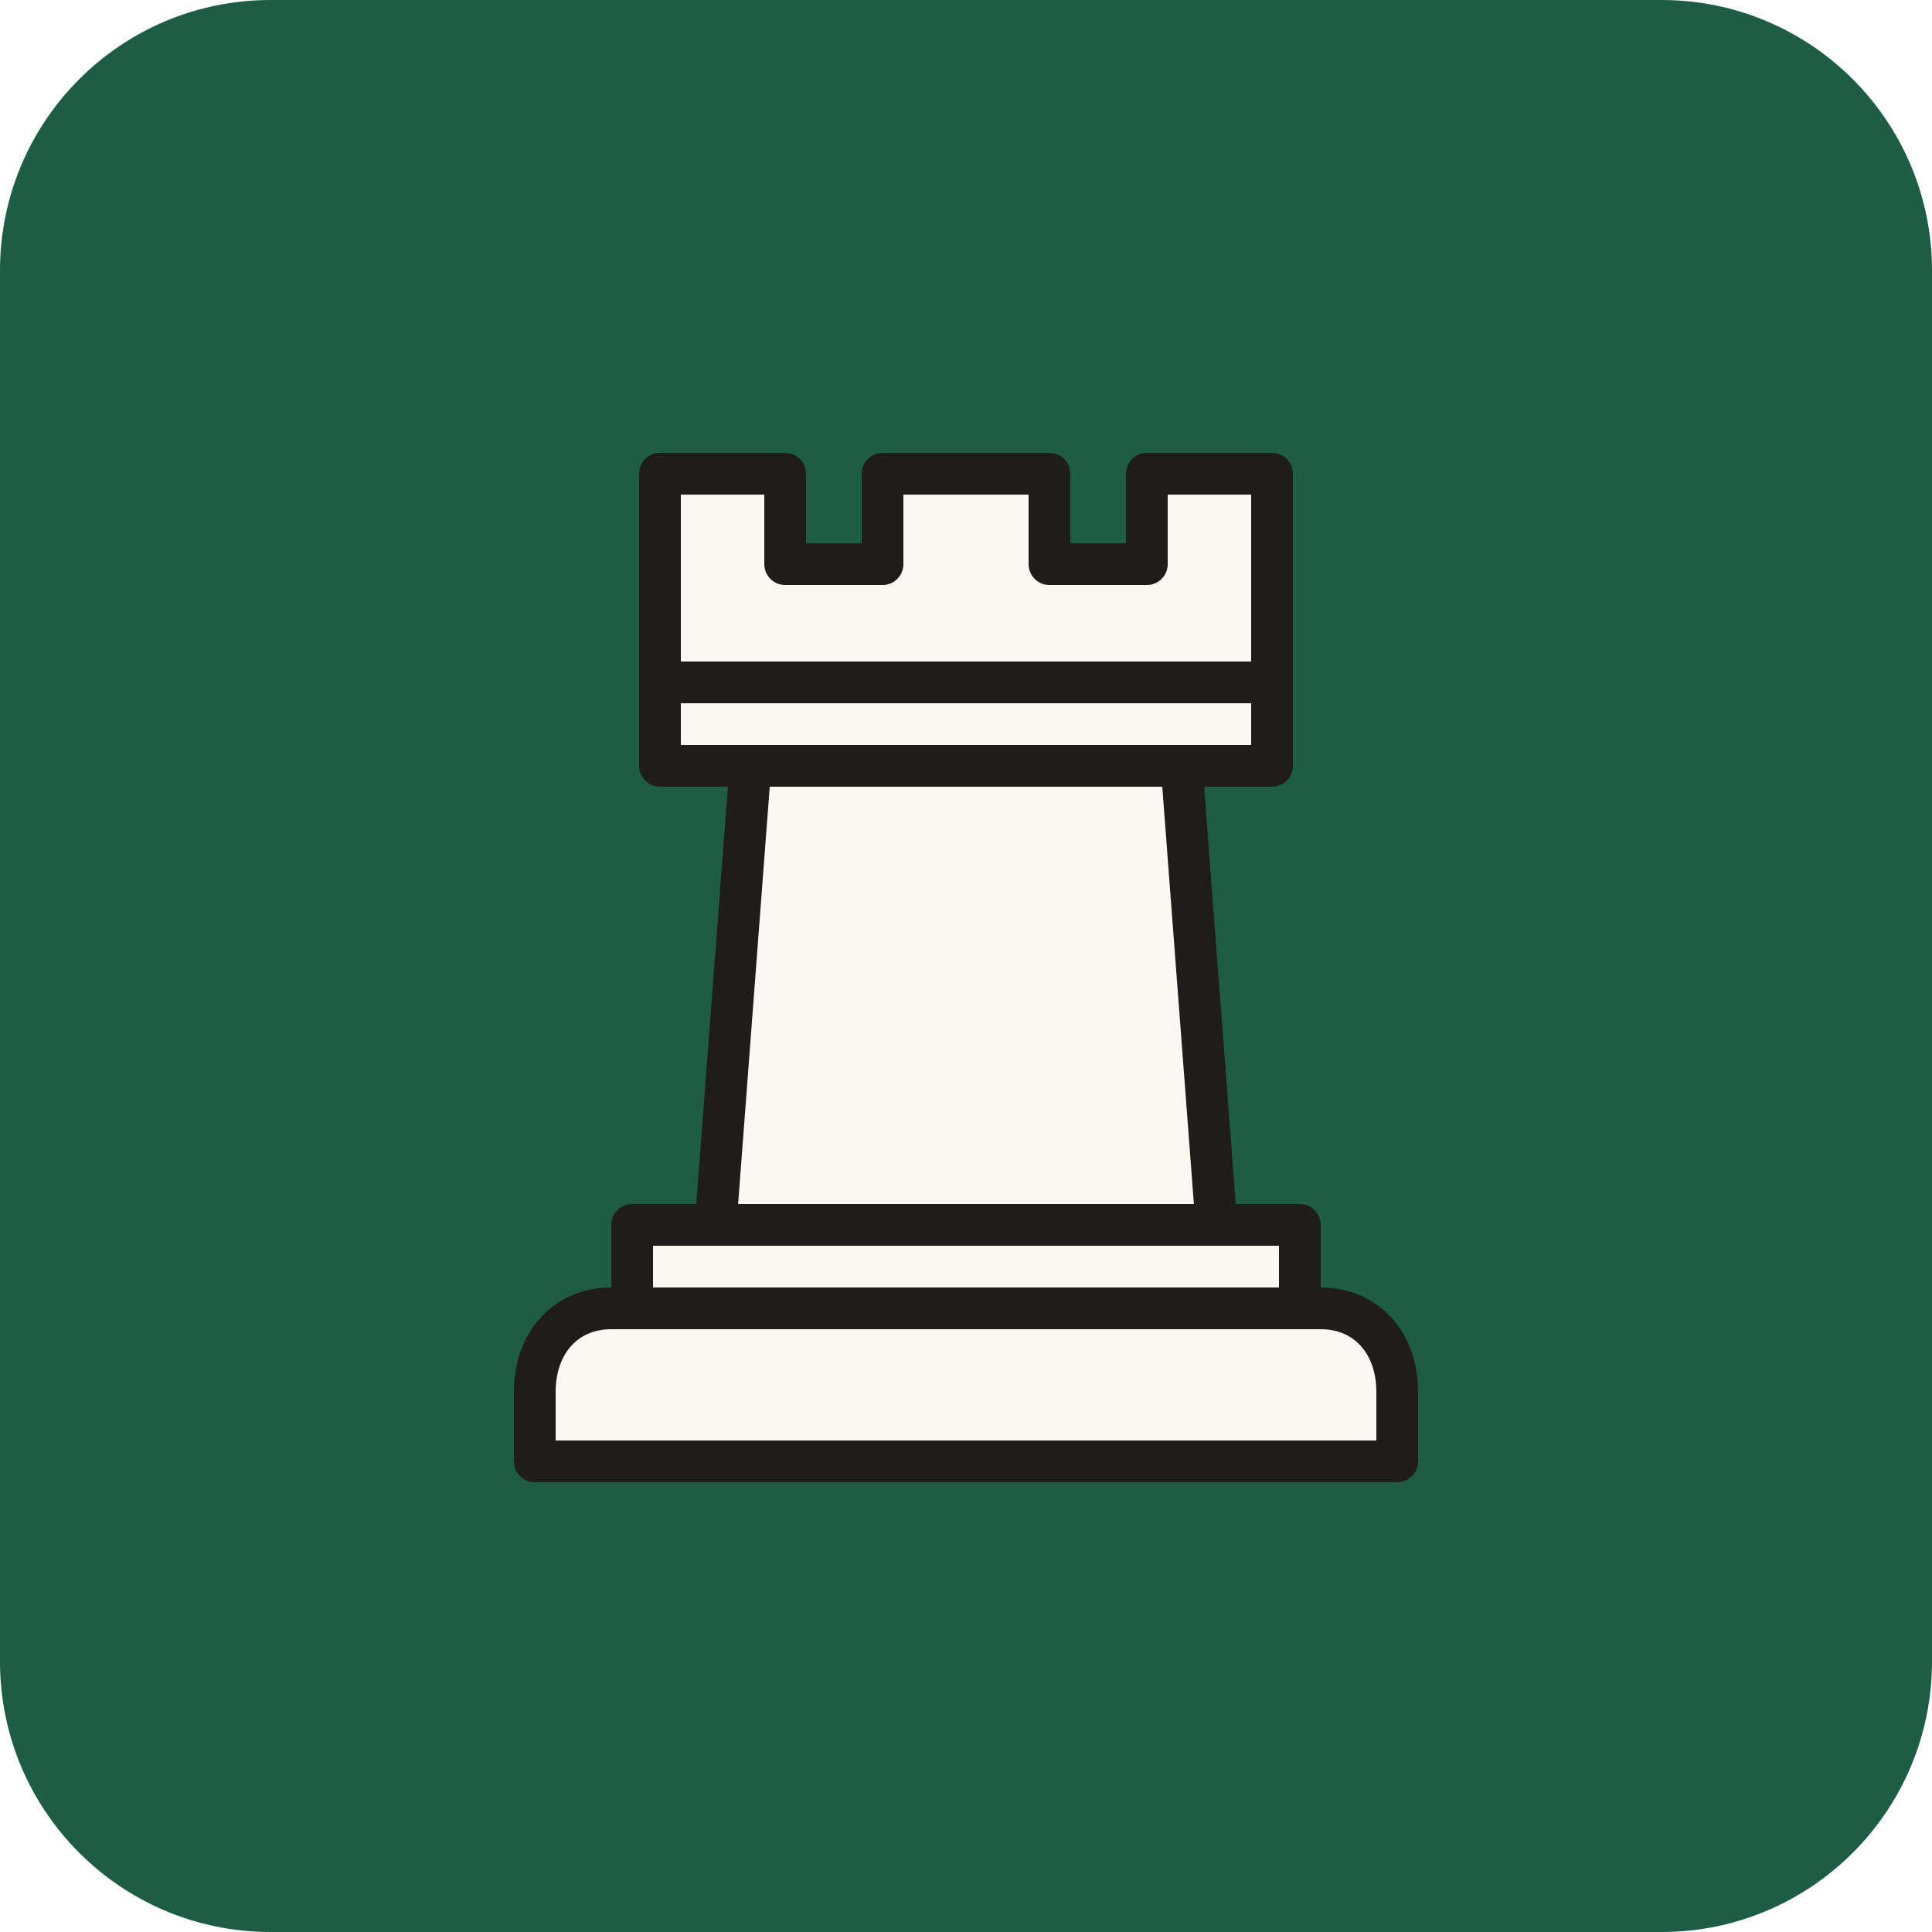
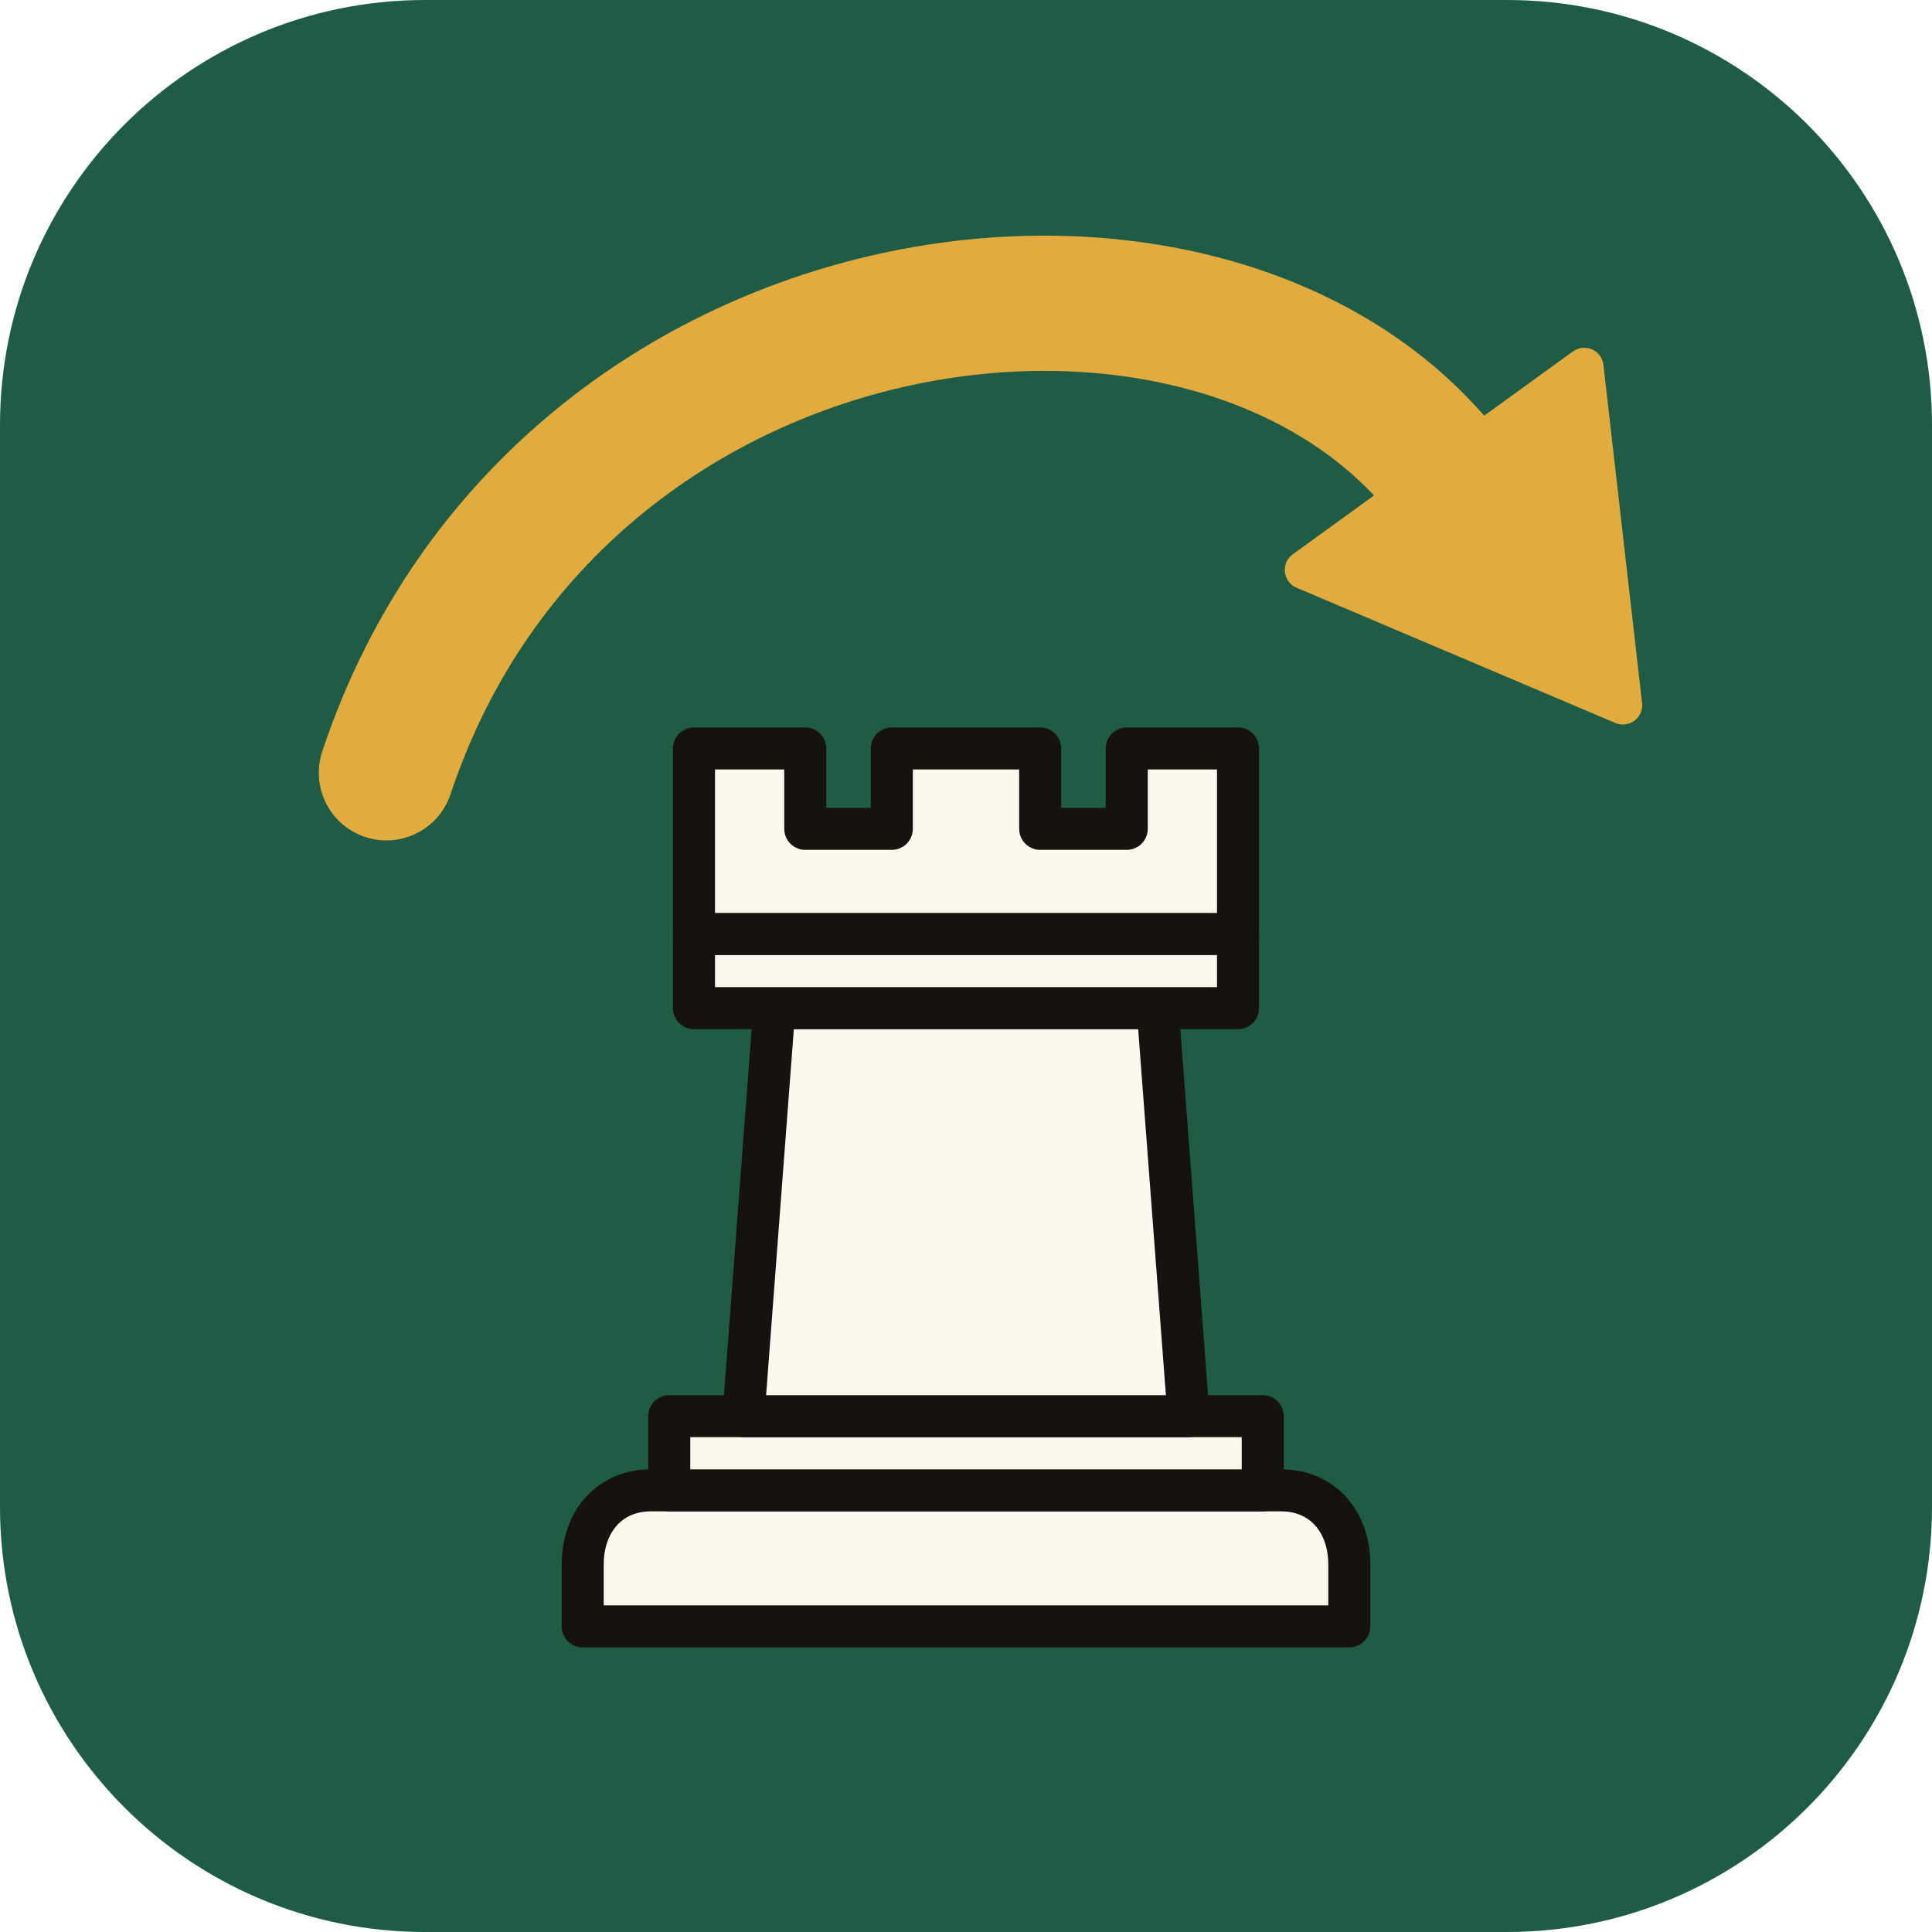
<svg xmlns="http://www.w3.org/2000/svg" viewBox="0 0 100 100">
-   <rect width="100" height="100" rx="14" fill="#1f5c46" />
-   <g transform="translate(14 13) scale(.72)" fill="#fbf8f1" stroke="#1f1d1a" stroke-width="3" stroke-linejoin="round">
+   <rect width="100" height="100" rx="22" fill="#1f5c46" />
+   <path d="M20 40C29 13 64 9 75.5 25.5" fill="none" stroke="#e2ab3f" stroke-width="7" stroke-linecap="round" />
+   <path d="M84 36.5L67.5 29.5 82 19z" fill="#e2ab3f" stroke="#e2ab3f" stroke-width="2" stroke-linejoin="round" />
+   <g transform="translate(18 28.5) scale(.64)" fill="#fbf8f1" stroke="#16130f" stroke-width="3.4" stroke-linejoin="round">
    <path d="M19 87h62v-5c0-3.5-2.2-6-5.5-6h-51c-3.3 0-5.5 2.5-5.5 6z" />
    <path d="M26 76h48v-6H26z" />
    <path d="M32 70l2.5-33h31L68 70z" />
    <path d="M28 37h44v-6H28z" />
    <path d="M28 31V16h9v6.5h7V16h12v6.5h7V16h9v15z" />
  </g>
</svg>
